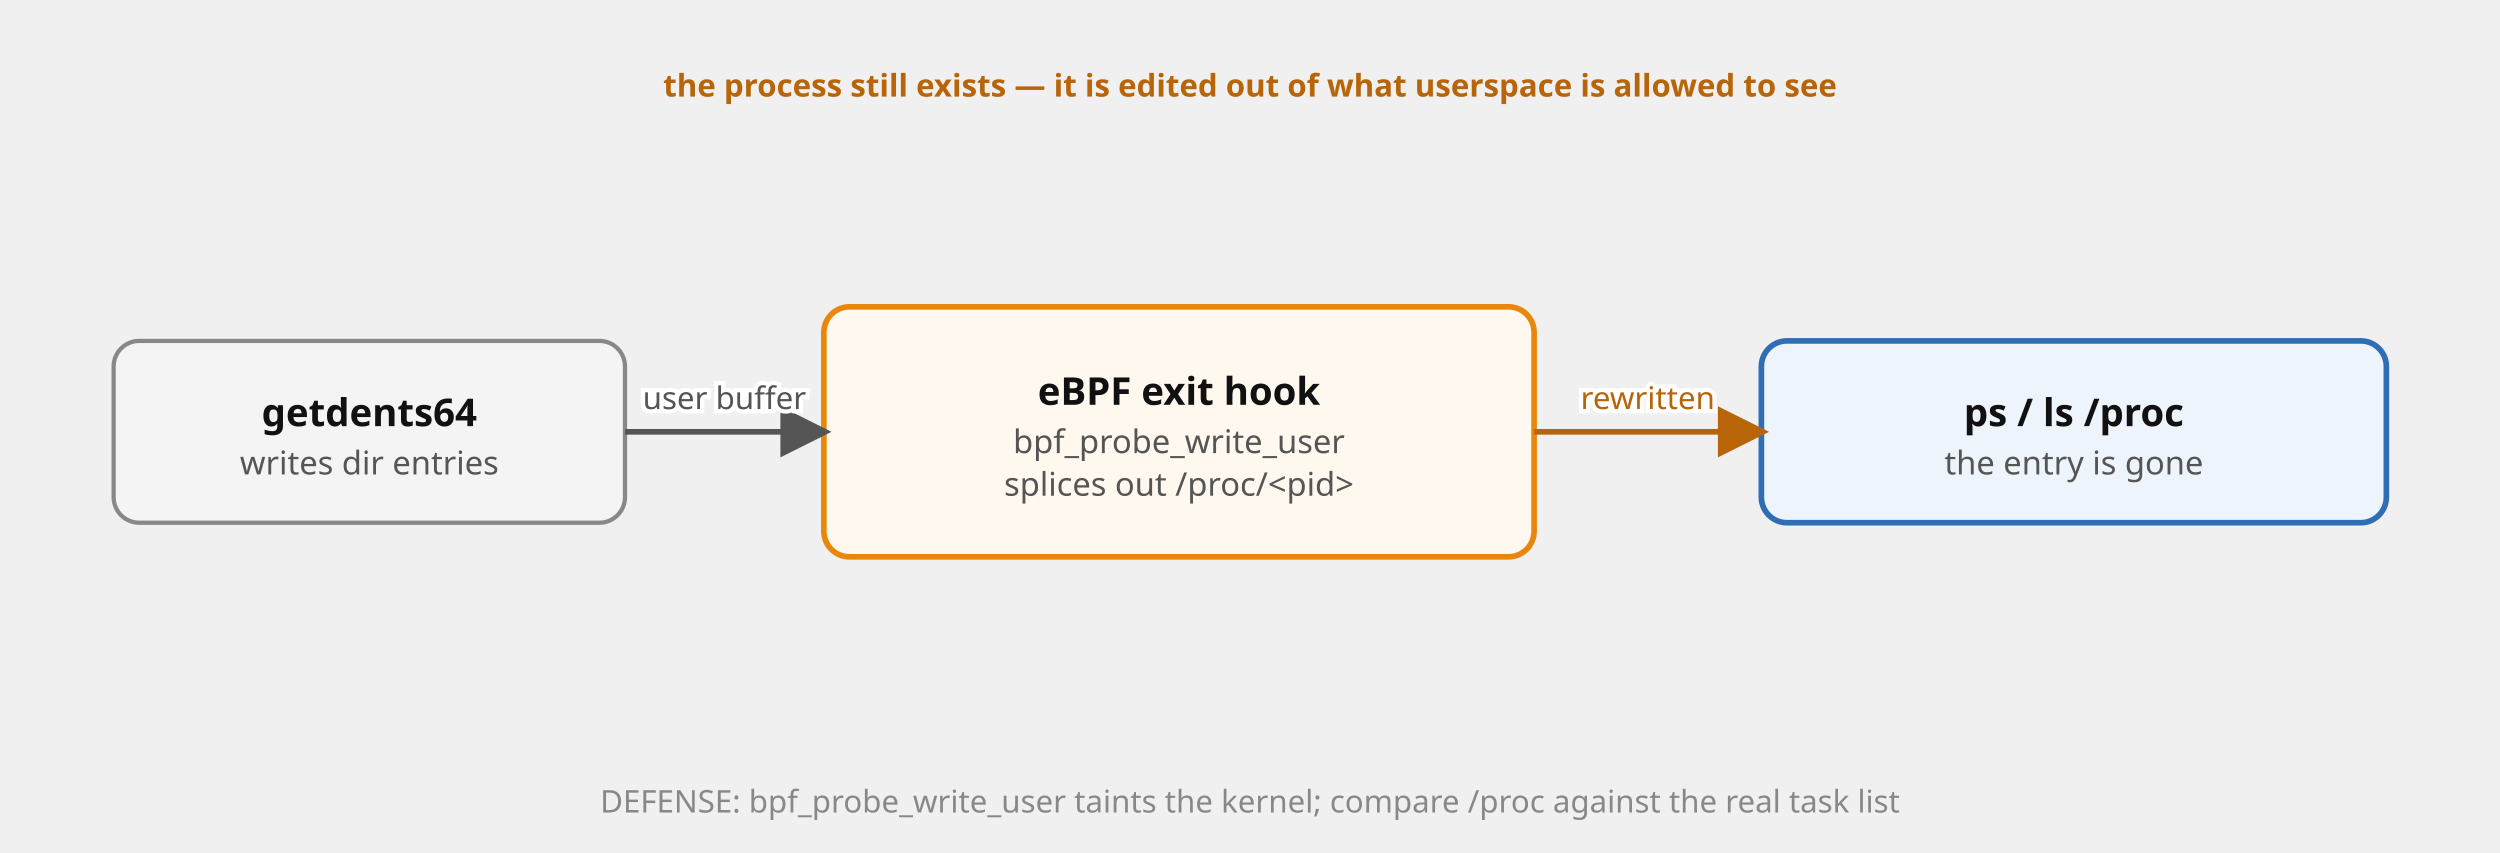
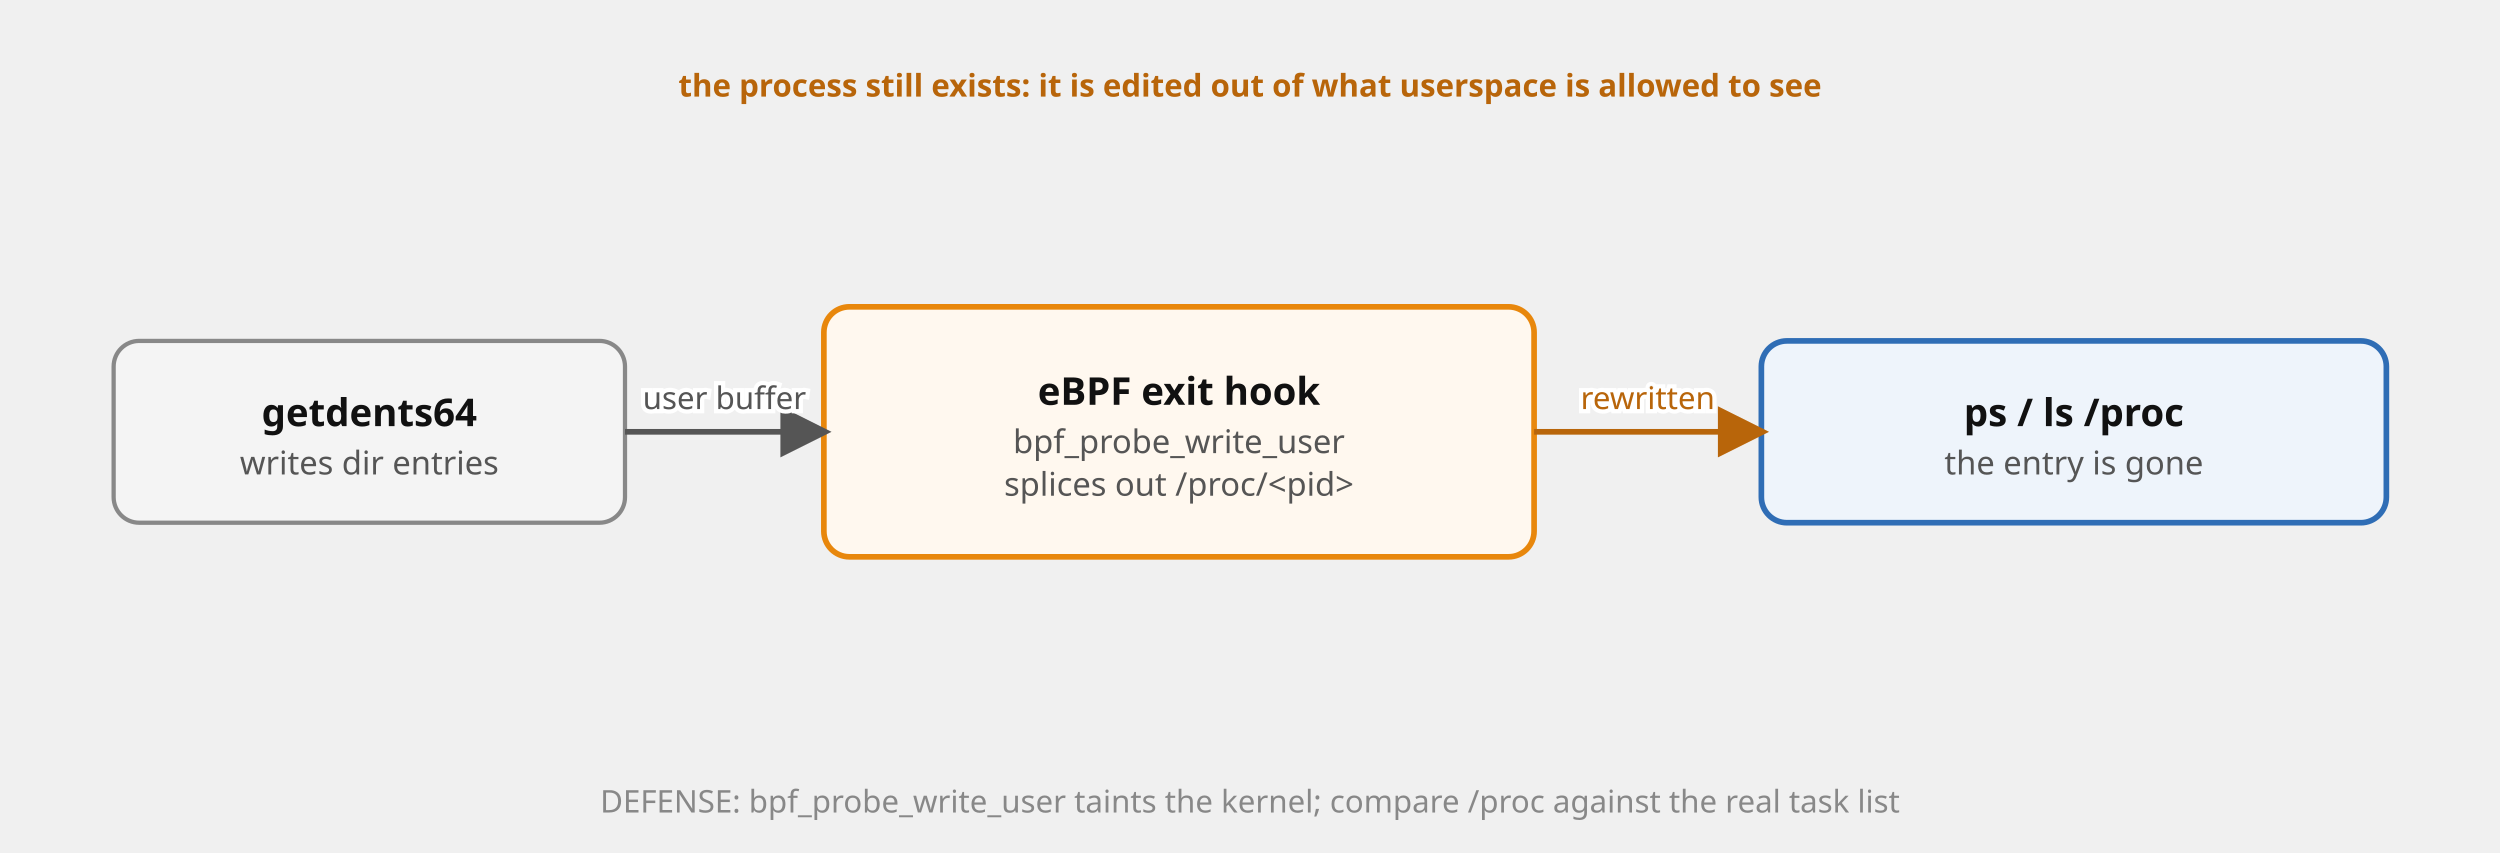
<svg xmlns="http://www.w3.org/2000/svg" viewBox="0 0 880 300" font-family="'Red Hat Text', system-ui, sans-serif" role="img">
  <defs>
    <marker id="a" viewBox="0 0 10 10" refX="8.5" refY="5" markerWidth="9" markerHeight="9" orient="auto-start-reverse">
      <path d="M0,0 L10,5 L0,10 z" fill="#555" />
    </marker>
    <marker id="am" viewBox="0 0 10 10" refX="8.5" refY="5" markerWidth="9" markerHeight="9" orient="auto-start-reverse">
      <path d="M0,0 L10,5 L0,10 z" fill="#b8650a" />
    </marker>
  </defs>
  <rect x="40" y="120" width="180" height="64" rx="9" fill="#f4f4f4" stroke="#888888" stroke-width="1.5" />
  <text x="130.0" y="150.0" font-size="13.5" font-weight="700" fill="#111111" text-anchor="middle">getdents64</text>
  <text x="130.0" y="167.0" font-size="11.5" fill="#555555" text-anchor="middle">writes dir entries</text>
  <rect x="290" y="108" width="250" height="88" rx="9" fill="#fff8ef" stroke="#e8870c" stroke-width="2" />
  <text x="415.0" y="142.5" font-size="13.5" font-weight="700" fill="#111111" text-anchor="middle">eBPF exit hook</text>
  <text x="415.0" y="159.5" font-size="11.5" fill="#555555" text-anchor="middle">bpf_probe_write_user</text>
  <text x="415.0" y="174.5" font-size="11.5" fill="#555555" text-anchor="middle">splices out /proc/&lt;pid&gt;</text>
  <rect x="620" y="120" width="220" height="64" rx="9" fill="#eef4fb" stroke="#2f6db5" stroke-width="2" />
  <text x="730.0" y="150.0" font-size="13.5" font-weight="700" fill="#111111" text-anchor="middle">ps / ls /proc</text>
  <text x="730.0" y="167.0" font-size="11.5" fill="#555555" text-anchor="middle">the entry is gone</text>
  <path d="M220,152 L290,152" fill="none" stroke="#555" stroke-width="2" marker-end="url(#a)" />
  <text x="255.0" y="144.0" font-size="11" fill="#ffffff" stroke="#ffffff" stroke-width="3" paint-order="stroke" text-anchor="middle">user buffer</text>
  <text x="255.0" y="144.0" font-size="11" fill="#555" text-anchor="middle">user buffer</text>
  <path d="M540,152 L620,152" fill="none" stroke="#b8650a" stroke-width="2" marker-end="url(#am)" />
  <text x="580.0" y="144.0" font-size="11" fill="#ffffff" stroke="#ffffff" stroke-width="3" paint-order="stroke" text-anchor="middle">rewritten</text>
  <text x="580.0" y="144.0" font-size="11" fill="#b8650a" text-anchor="middle">rewritten</text>
-   <text x="440" y="34" font-size="11" fill="#b8650a" text-anchor="middle" font-weight="700">the process still exists — it is edited out of what userspace is allowed to see</text>
+   <text x="440" y="34" font-size="11" fill="#b8650a" text-anchor="middle" font-weight="700">the process still exists: it is edited out of what userspace is allowed to see</text>
  <text x="440" y="286" font-size="11" fill="#888" text-anchor="middle">DEFENSE: bpf_probe_write_user taints the kernel; compare /proc against the real task list</text>
</svg>
